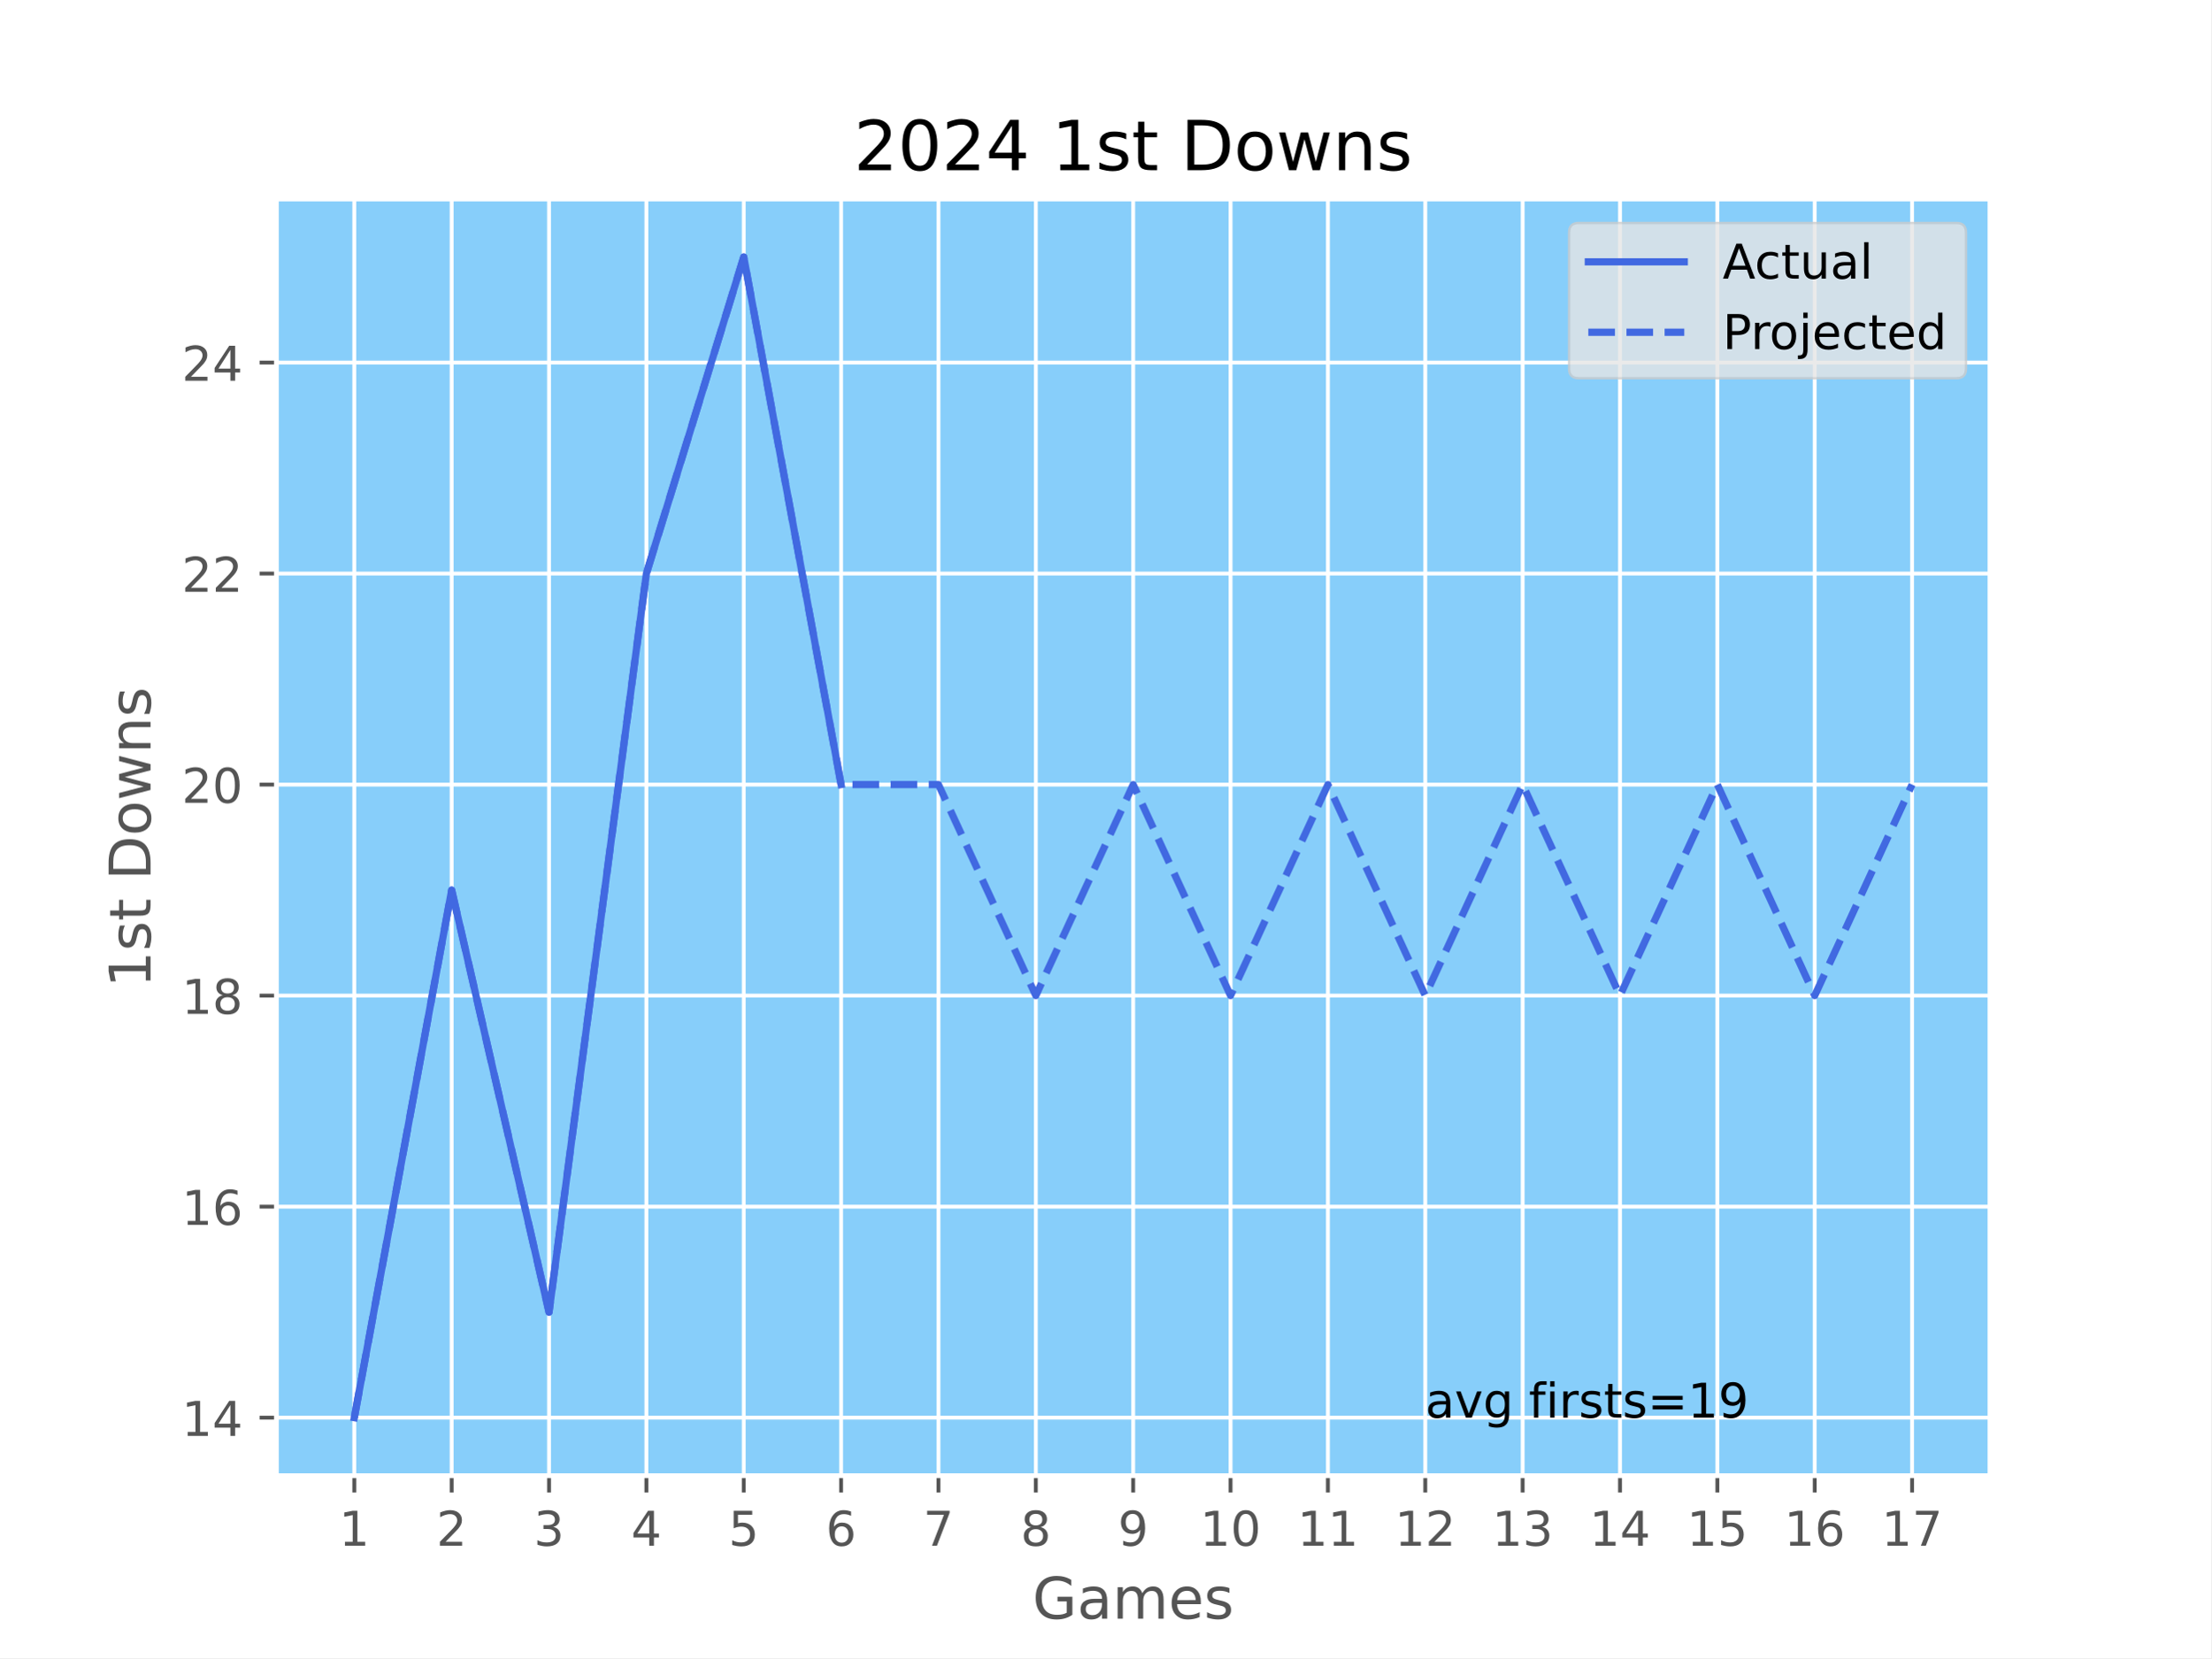
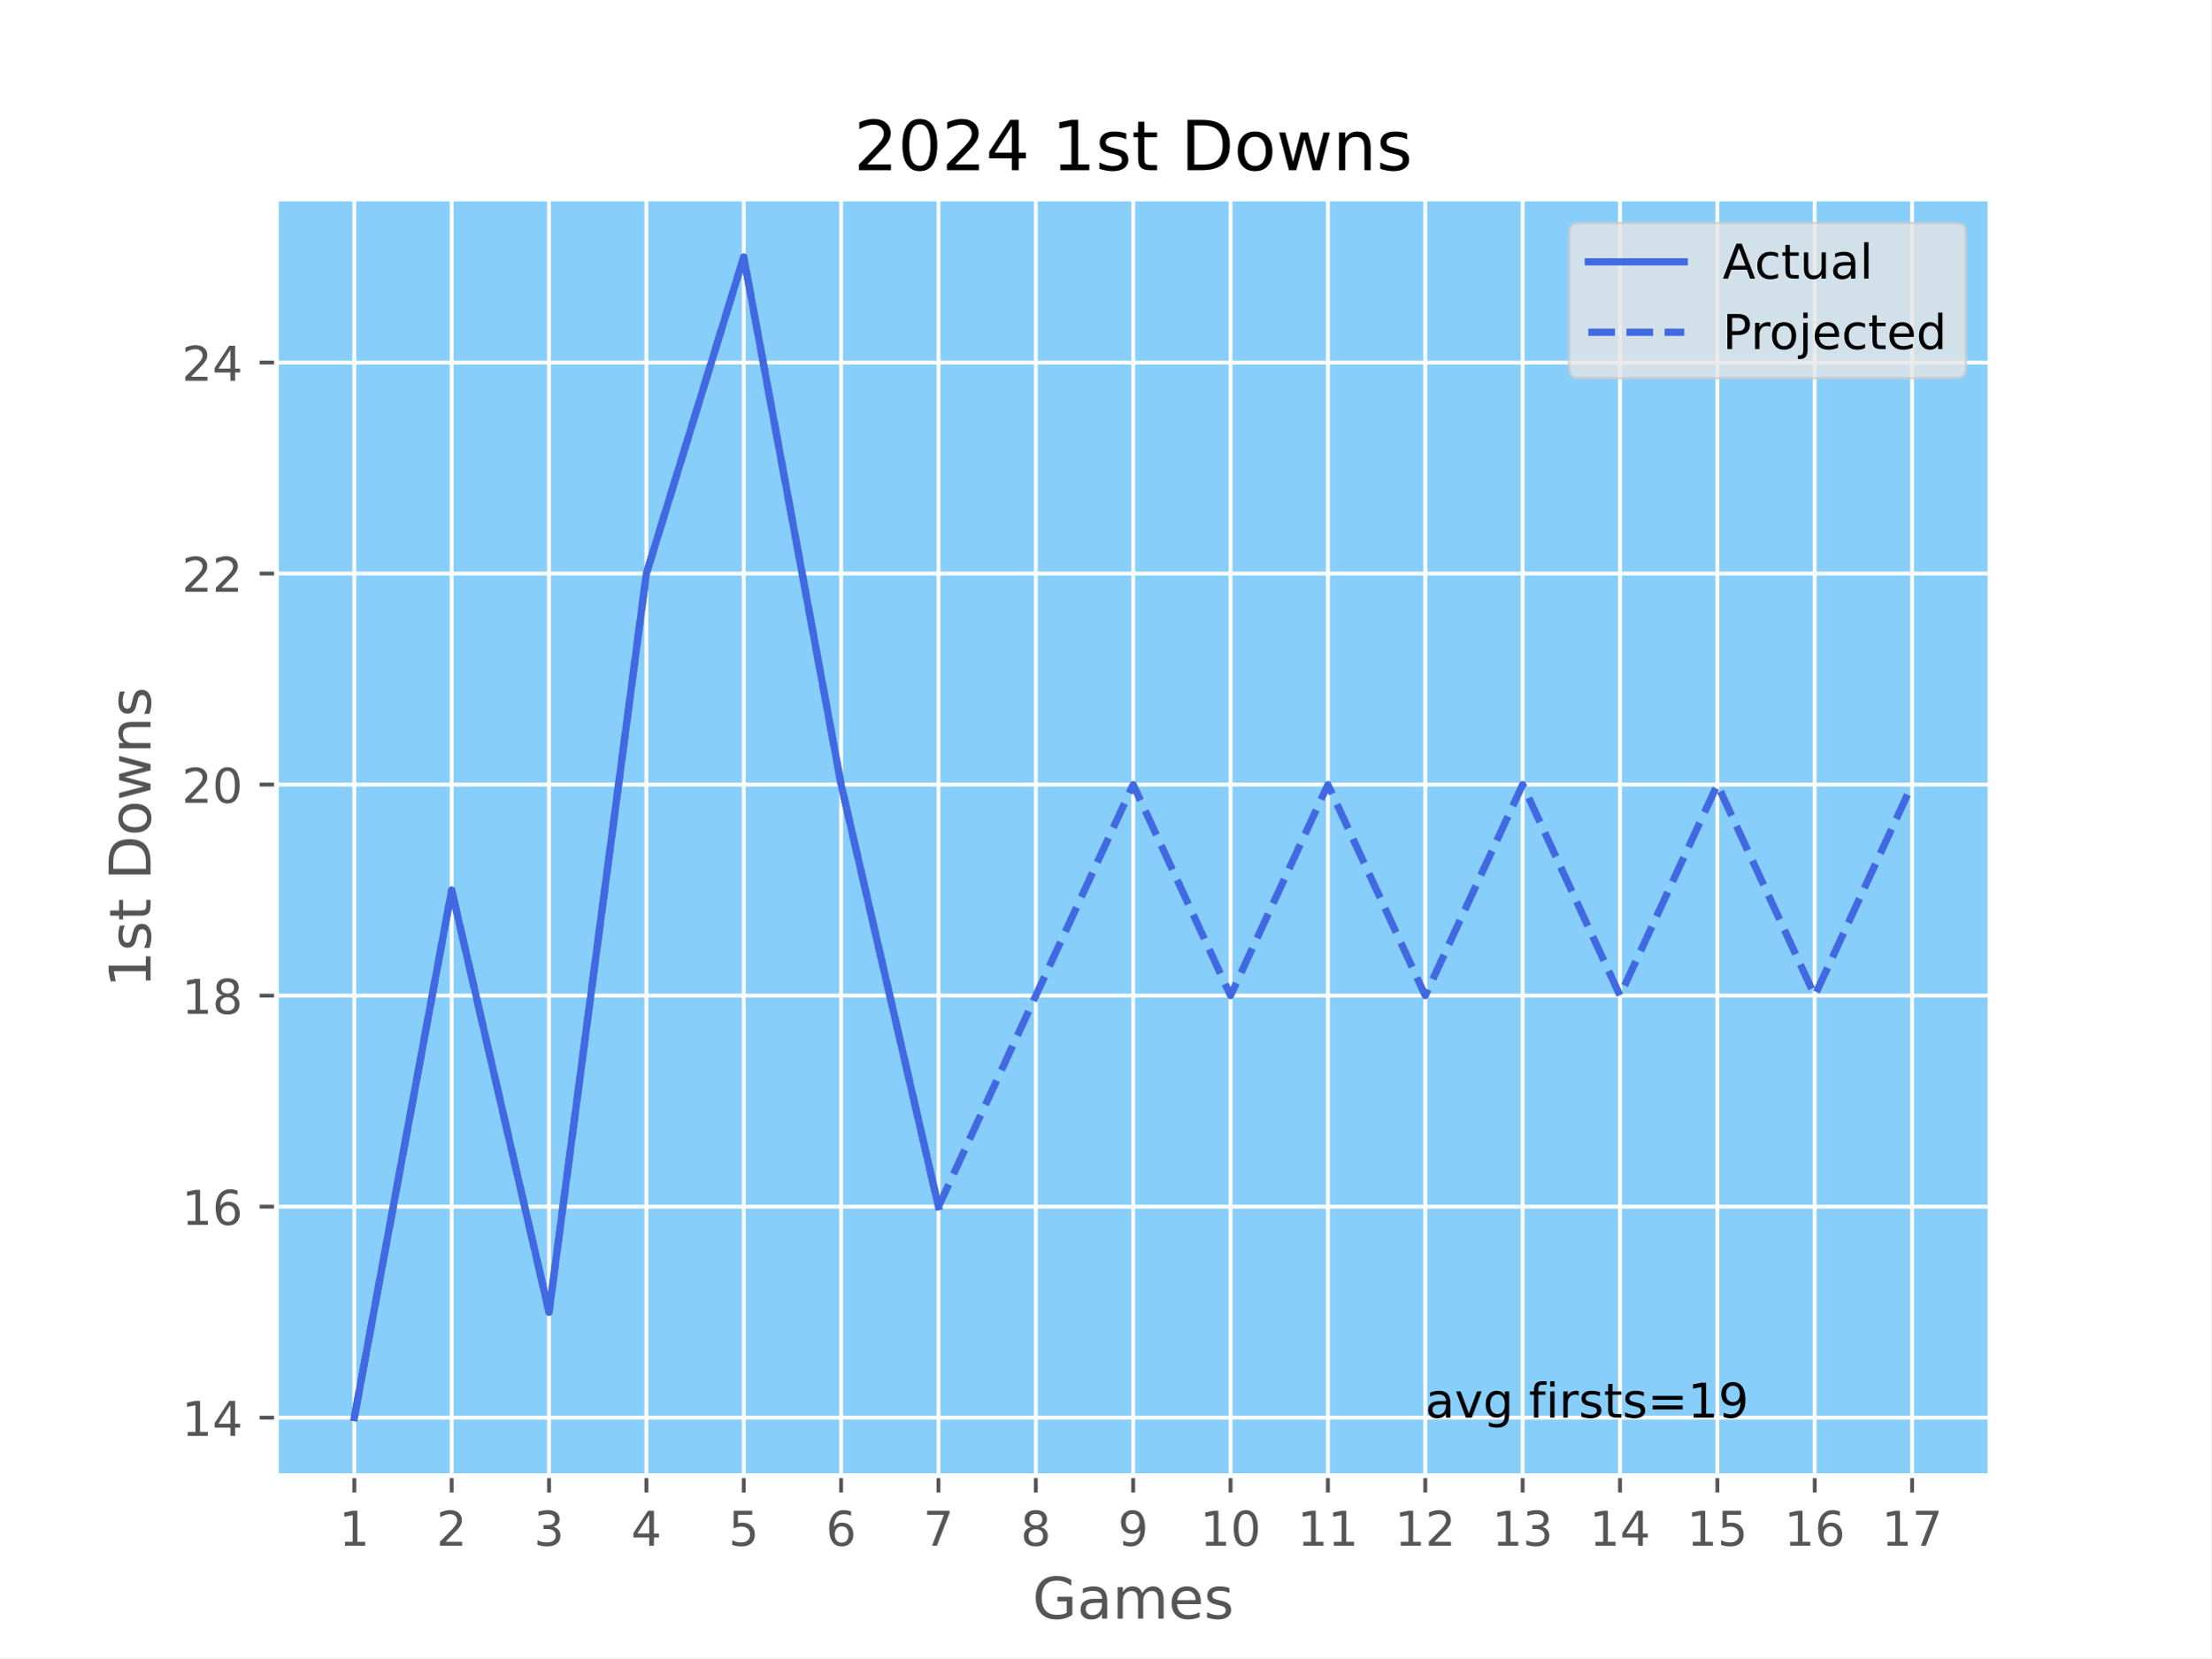
<svg xmlns="http://www.w3.org/2000/svg" xmlns:xlink="http://www.w3.org/1999/xlink" width="460.8pt" height="345.6pt" viewBox="0 0 460.8 345.6" version="1.1">
  <defs>
    <style type="text/css">*{stroke-linejoin: round; stroke-linecap: butt}</style>
  </defs>
  <g id="figure_1">
    <g id="patch_1">
      <path d="M 0 345.6  L 460.8 345.6  L 460.8 0  L 0 0  z " style="fill: #ffffff" />
    </g>
    <g id="axes_1">
      <g id="patch_2">
        <path d="M 57.6 307.584  L 414.72 307.584  L 414.72 41.472  L 57.6 41.472  z " style="fill: #87cefa" />
      </g>
      <g id="matplotlib.axis_1">
        <g id="xtick_1">
          <g id="line2d_1">
-             <path d="M 73.833 307.584  L 73.833 41.472  " clip-path="url(#pb27e3b91c2)" style="fill: none; stroke: #ffffff; stroke-width: 0.8; stroke-linecap: square" />
+             <path d="M 73.833 307.584  L 73.833 41.472  " clip-path="url(#pf402ad6ce1)" style="fill: none; stroke: #ffffff; stroke-width: 0.8; stroke-linecap: square" />
          </g>
          <g id="line2d_2">
            <defs>
-               <path id="m0ecb771a25" d="M 0 0  L 0 3.5  " style="stroke: #555555; stroke-width: 0.8" />
+               <path id="m0900b97f59" d="M 0 0  L 0 3.5  " style="stroke: #555555; stroke-width: 0.8" />
            </defs>
            <g>
-               <use xlink:href="#m0ecb771a25" x="73.833" y="307.584" style="fill: #555555; stroke: #555555; stroke-width: 0.8" />
+               <use xlink:href="#m0900b97f59" x="73.833" y="307.584" style="fill: #555555; stroke: #555555; stroke-width: 0.8" />
            </g>
          </g>
          <g id="text_1">
            <g style="fill: #555555" transform="translate(70.65148 322.1824) scale(0.1 -0.1)">
              <defs>
                <path id="DejaVuSans-31" d="M 794 531  L 1825 531  L 1825 4091  L 703 3866  L 703 4441  L 1819 4666  L 2450 4666  L 2450 531  L 3481 531  L 3481 0  L 794 0  L 794 531  z " transform="scale(0.015625)" />
              </defs>
              <use xlink:href="#DejaVuSans-31" />
            </g>
          </g>
        </g>
        <g id="xtick_2">
          <g id="line2d_3">
-             <path d="M 94.124 307.584  L 94.124 41.472  " clip-path="url(#pb27e3b91c2)" style="fill: none; stroke: #ffffff; stroke-width: 0.8; stroke-linecap: square" />
+             <path d="M 94.124 307.584  L 94.124 41.472  " clip-path="url(#pf402ad6ce1)" style="fill: none; stroke: #ffffff; stroke-width: 0.8; stroke-linecap: square" />
          </g>
          <g id="line2d_4">
            <g>
-               <use xlink:href="#m0ecb771a25" x="94.124" y="307.584" style="fill: #555555; stroke: #555555; stroke-width: 0.8" />
+               <use xlink:href="#m0900b97f59" x="94.124" y="307.584" style="fill: #555555; stroke: #555555; stroke-width: 0.8" />
            </g>
          </g>
          <g id="text_2">
            <g style="fill: #555555" transform="translate(90.94239 322.1824) scale(0.1 -0.1)">
              <defs>
                <path id="DejaVuSans-32" d="M 1228 531  L 3431 531  L 3431 0  L 469 0  L 469 531  Q 828 903 1448 1529  Q 2069 2156 2228 2338  Q 2531 2678 2651 2914  Q 2772 3150 2772 3378  Q 2772 3750 2511 3984  Q 2250 4219 1831 4219  Q 1534 4219 1204 4116  Q 875 4013 500 3803  L 500 4441  Q 881 4594 1212 4672  Q 1544 4750 1819 4750  Q 2544 4750 2975 4387  Q 3406 4025 3406 3419  Q 3406 3131 3298 2873  Q 3191 2616 2906 2266  Q 2828 2175 2409 1742  Q 1991 1309 1228 531  z " transform="scale(0.015625)" />
              </defs>
              <use xlink:href="#DejaVuSans-32" />
            </g>
          </g>
        </g>
        <g id="xtick_3">
          <g id="line2d_5">
-             <path d="M 114.415 307.584  L 114.415 41.472  " clip-path="url(#pb27e3b91c2)" style="fill: none; stroke: #ffffff; stroke-width: 0.8; stroke-linecap: square" />
+             <path d="M 114.415 307.584  L 114.415 41.472  " clip-path="url(#pf402ad6ce1)" style="fill: none; stroke: #ffffff; stroke-width: 0.8; stroke-linecap: square" />
          </g>
          <g id="line2d_6">
            <g>
-               <use xlink:href="#m0ecb771a25" x="114.415" y="307.584" style="fill: #555555; stroke: #555555; stroke-width: 0.8" />
+               <use xlink:href="#m0900b97f59" x="114.415" y="307.584" style="fill: #555555; stroke: #555555; stroke-width: 0.8" />
            </g>
          </g>
          <g id="text_3">
            <g style="fill: #555555" transform="translate(111.2333 322.1824) scale(0.1 -0.1)">
              <defs>
                <path id="DejaVuSans-33" d="M 2597 2516  Q 3050 2419 3304 2112  Q 3559 1806 3559 1356  Q 3559 666 3084 287  Q 2609 -91 1734 -91  Q 1441 -91 1130 -33  Q 819 25 488 141  L 488 750  Q 750 597 1062 519  Q 1375 441 1716 441  Q 2309 441 2620 675  Q 2931 909 2931 1356  Q 2931 1769 2642 2001  Q 2353 2234 1838 2234  L 1294 2234  L 1294 2753  L 1863 2753  Q 2328 2753 2575 2939  Q 2822 3125 2822 3475  Q 2822 3834 2567 4026  Q 2313 4219 1838 4219  Q 1578 4219 1281 4162  Q 984 4106 628 3988  L 628 4550  Q 988 4650 1302 4700  Q 1616 4750 1894 4750  Q 2613 4750 3031 4423  Q 3450 4097 3450 3541  Q 3450 3153 3228 2886  Q 3006 2619 2597 2516  z " transform="scale(0.015625)" />
              </defs>
              <use xlink:href="#DejaVuSans-33" />
            </g>
          </g>
        </g>
        <g id="xtick_4">
          <g id="line2d_7">
-             <path d="M 134.705 307.584  L 134.705 41.472  " clip-path="url(#pb27e3b91c2)" style="fill: none; stroke: #ffffff; stroke-width: 0.8; stroke-linecap: square" />
+             <path d="M 134.705 307.584  L 134.705 41.472  " clip-path="url(#pf402ad6ce1)" style="fill: none; stroke: #ffffff; stroke-width: 0.8; stroke-linecap: square" />
          </g>
          <g id="line2d_8">
            <g>
-               <use xlink:href="#m0ecb771a25" x="134.705" y="307.584" style="fill: #555555; stroke: #555555; stroke-width: 0.8" />
+               <use xlink:href="#m0900b97f59" x="134.705" y="307.584" style="fill: #555555; stroke: #555555; stroke-width: 0.8" />
            </g>
          </g>
          <g id="text_4">
            <g style="fill: #555555" transform="translate(131.5242 322.1824) scale(0.1 -0.1)">
              <defs>
                <path id="DejaVuSans-34" d="M 2419 4116  L 825 1625  L 2419 1625  L 2419 4116  z M 2253 4666  L 3047 4666  L 3047 1625  L 3713 1625  L 3713 1100  L 3047 1100  L 3047 0  L 2419 0  L 2419 1100  L 313 1100  L 313 1709  L 2253 4666  z " transform="scale(0.015625)" />
              </defs>
              <use xlink:href="#DejaVuSans-34" />
            </g>
          </g>
        </g>
        <g id="xtick_5">
          <g id="line2d_9">
-             <path d="M 154.996 307.584  L 154.996 41.472  " clip-path="url(#pb27e3b91c2)" style="fill: none; stroke: #ffffff; stroke-width: 0.8; stroke-linecap: square" />
+             <path d="M 154.996 307.584  L 154.996 41.472  " clip-path="url(#pf402ad6ce1)" style="fill: none; stroke: #ffffff; stroke-width: 0.8; stroke-linecap: square" />
          </g>
          <g id="line2d_10">
            <g>
-               <use xlink:href="#m0ecb771a25" x="154.996" y="307.584" style="fill: #555555; stroke: #555555; stroke-width: 0.8" />
+               <use xlink:href="#m0900b97f59" x="154.996" y="307.584" style="fill: #555555; stroke: #555555; stroke-width: 0.8" />
            </g>
          </g>
          <g id="text_5">
            <g style="fill: #555555" transform="translate(151.8151 322.1824) scale(0.1 -0.1)">
              <defs>
                <path id="DejaVuSans-35" d="M 691 4666  L 3169 4666  L 3169 4134  L 1269 4134  L 1269 2991  Q 1406 3038 1543 3061  Q 1681 3084 1819 3084  Q 2600 3084 3056 2656  Q 3513 2228 3513 1497  Q 3513 744 3044 326  Q 2575 -91 1722 -91  Q 1428 -91 1123 -41  Q 819 9 494 109  L 494 744  Q 775 591 1075 516  Q 1375 441 1709 441  Q 2250 441 2565 725  Q 2881 1009 2881 1497  Q 2881 1984 2565 2268  Q 2250 2553 1709 2553  Q 1456 2553 1204 2497  Q 953 2441 691 2322  L 691 4666  z " transform="scale(0.015625)" />
              </defs>
              <use xlink:href="#DejaVuSans-35" />
            </g>
          </g>
        </g>
        <g id="xtick_6">
          <g id="line2d_11">
-             <path d="M 175.287 307.584  L 175.287 41.472  " clip-path="url(#pb27e3b91c2)" style="fill: none; stroke: #ffffff; stroke-width: 0.8; stroke-linecap: square" />
+             <path d="M 175.287 307.584  L 175.287 41.472  " clip-path="url(#pf402ad6ce1)" style="fill: none; stroke: #ffffff; stroke-width: 0.8; stroke-linecap: square" />
          </g>
          <g id="line2d_12">
            <g>
-               <use xlink:href="#m0ecb771a25" x="175.287" y="307.584" style="fill: #555555; stroke: #555555; stroke-width: 0.8" />
+               <use xlink:href="#m0900b97f59" x="175.287" y="307.584" style="fill: #555555; stroke: #555555; stroke-width: 0.8" />
            </g>
          </g>
          <g id="text_6">
            <g style="fill: #555555" transform="translate(172.106 322.1824) scale(0.1 -0.1)">
              <defs>
                <path id="DejaVuSans-36" d="M 2113 2584  Q 1688 2584 1439 2293  Q 1191 2003 1191 1497  Q 1191 994 1439 701  Q 1688 409 2113 409  Q 2538 409 2786 701  Q 3034 994 3034 1497  Q 3034 2003 2786 2293  Q 2538 2584 2113 2584  z M 3366 4563  L 3366 3988  Q 3128 4100 2886 4159  Q 2644 4219 2406 4219  Q 1781 4219 1451 3797  Q 1122 3375 1075 2522  Q 1259 2794 1537 2939  Q 1816 3084 2150 3084  Q 2853 3084 3261 2657  Q 3669 2231 3669 1497  Q 3669 778 3244 343  Q 2819 -91 2113 -91  Q 1303 -91 875 529  Q 447 1150 447 2328  Q 447 3434 972 4092  Q 1497 4750 2381 4750  Q 2619 4750 2861 4703  Q 3103 4656 3366 4563  z " transform="scale(0.015625)" />
              </defs>
              <use xlink:href="#DejaVuSans-36" />
            </g>
          </g>
        </g>
        <g id="xtick_7">
          <g id="line2d_13">
-             <path d="M 195.578 307.584  L 195.578 41.472  " clip-path="url(#pb27e3b91c2)" style="fill: none; stroke: #ffffff; stroke-width: 0.8; stroke-linecap: square" />
+             <path d="M 195.578 307.584  L 195.578 41.472  " clip-path="url(#pf402ad6ce1)" style="fill: none; stroke: #ffffff; stroke-width: 0.8; stroke-linecap: square" />
          </g>
          <g id="line2d_14">
            <g>
-               <use xlink:href="#m0ecb771a25" x="195.578" y="307.584" style="fill: #555555; stroke: #555555; stroke-width: 0.8" />
+               <use xlink:href="#m0900b97f59" x="195.578" y="307.584" style="fill: #555555; stroke: #555555; stroke-width: 0.8" />
            </g>
          </g>
          <g id="text_7">
            <g style="fill: #555555" transform="translate(192.3969 322.1824) scale(0.1 -0.1)">
              <defs>
                <path id="DejaVuSans-37" d="M 525 4666  L 3525 4666  L 3525 4397  L 1831 0  L 1172 0  L 2766 4134  L 525 4134  L 525 4666  z " transform="scale(0.015625)" />
              </defs>
              <use xlink:href="#DejaVuSans-37" />
            </g>
          </g>
        </g>
        <g id="xtick_8">
          <g id="line2d_15">
-             <path d="M 215.869 307.584  L 215.869 41.472  " clip-path="url(#pb27e3b91c2)" style="fill: none; stroke: #ffffff; stroke-width: 0.8; stroke-linecap: square" />
+             <path d="M 215.869 307.584  L 215.869 41.472  " clip-path="url(#pf402ad6ce1)" style="fill: none; stroke: #ffffff; stroke-width: 0.8; stroke-linecap: square" />
          </g>
          <g id="line2d_16">
            <g>
-               <use xlink:href="#m0ecb771a25" x="215.869" y="307.584" style="fill: #555555; stroke: #555555; stroke-width: 0.8" />
+               <use xlink:href="#m0900b97f59" x="215.869" y="307.584" style="fill: #555555; stroke: #555555; stroke-width: 0.8" />
            </g>
          </g>
          <g id="text_8">
            <g style="fill: #555555" transform="translate(212.6878 322.1824) scale(0.1 -0.1)">
              <defs>
                <path id="DejaVuSans-38" d="M 2034 2216  Q 1584 2216 1326 1975  Q 1069 1734 1069 1313  Q 1069 891 1326 650  Q 1584 409 2034 409  Q 2484 409 2743 651  Q 3003 894 3003 1313  Q 3003 1734 2745 1975  Q 2488 2216 2034 2216  z M 1403 2484  Q 997 2584 770 2862  Q 544 3141 544 3541  Q 544 4100 942 4425  Q 1341 4750 2034 4750  Q 2731 4750 3128 4425  Q 3525 4100 3525 3541  Q 3525 3141 3298 2862  Q 3072 2584 2669 2484  Q 3125 2378 3379 2068  Q 3634 1759 3634 1313  Q 3634 634 3220 271  Q 2806 -91 2034 -91  Q 1263 -91 848 271  Q 434 634 434 1313  Q 434 1759 690 2068  Q 947 2378 1403 2484  z M 1172 3481  Q 1172 3119 1398 2916  Q 1625 2713 2034 2713  Q 2441 2713 2670 2916  Q 2900 3119 2900 3481  Q 2900 3844 2670 4047  Q 2441 4250 2034 4250  Q 1625 4250 1398 4047  Q 1172 3844 1172 3481  z " transform="scale(0.015625)" />
              </defs>
              <use xlink:href="#DejaVuSans-38" />
            </g>
          </g>
        </g>
        <g id="xtick_9">
          <g id="line2d_17">
-             <path d="M 236.16 307.584  L 236.16 41.472  " clip-path="url(#pb27e3b91c2)" style="fill: none; stroke: #ffffff; stroke-width: 0.8; stroke-linecap: square" />
+             <path d="M 236.16 307.584  L 236.16 41.472  " clip-path="url(#pf402ad6ce1)" style="fill: none; stroke: #ffffff; stroke-width: 0.8; stroke-linecap: square" />
          </g>
          <g id="line2d_18">
            <g>
-               <use xlink:href="#m0ecb771a25" x="236.16" y="307.584" style="fill: #555555; stroke: #555555; stroke-width: 0.8" />
+               <use xlink:href="#m0900b97f59" x="236.16" y="307.584" style="fill: #555555; stroke: #555555; stroke-width: 0.8" />
            </g>
          </g>
          <g id="text_9">
            <g style="fill: #555555" transform="translate(232.9787 322.1824) scale(0.1 -0.1)">
              <defs>
                <path id="DejaVuSans-39" d="M 703 97  L 703 672  Q 941 559 1184 500  Q 1428 441 1663 441  Q 2288 441 2617 861  Q 2947 1281 2994 2138  Q 2813 1869 2534 1725  Q 2256 1581 1919 1581  Q 1219 1581 811 2004  Q 403 2428 403 3163  Q 403 3881 828 4315  Q 1253 4750 1959 4750  Q 2769 4750 3195 4129  Q 3622 3509 3622 2328  Q 3622 1225 3098 567  Q 2575 -91 1691 -91  Q 1453 -91 1209 -44  Q 966 3 703 97  z M 1959 2075  Q 2384 2075 2632 2365  Q 2881 2656 2881 3163  Q 2881 3666 2632 3958  Q 2384 4250 1959 4250  Q 1534 4250 1286 3958  Q 1038 3666 1038 3163  Q 1038 2656 1286 2365  Q 1534 2075 1959 2075  z " transform="scale(0.015625)" />
              </defs>
              <use xlink:href="#DejaVuSans-39" />
            </g>
          </g>
        </g>
        <g id="xtick_10">
          <g id="line2d_19">
-             <path d="M 256.451 307.584  L 256.451 41.472  " clip-path="url(#pb27e3b91c2)" style="fill: none; stroke: #ffffff; stroke-width: 0.8; stroke-linecap: square" />
+             <path d="M 256.451 307.584  L 256.451 41.472  " clip-path="url(#pf402ad6ce1)" style="fill: none; stroke: #ffffff; stroke-width: 0.8; stroke-linecap: square" />
          </g>
          <g id="line2d_20">
            <g>
-               <use xlink:href="#m0ecb771a25" x="256.451" y="307.584" style="fill: #555555; stroke: #555555; stroke-width: 0.8" />
+               <use xlink:href="#m0900b97f59" x="256.451" y="307.584" style="fill: #555555; stroke: #555555; stroke-width: 0.8" />
            </g>
          </g>
          <g id="text_10">
            <g style="fill: #555555" transform="translate(250.0884 322.1824) scale(0.1 -0.1)">
              <defs>
                <path id="DejaVuSans-30" d="M 2034 4250  Q 1547 4250 1301 3770  Q 1056 3291 1056 2328  Q 1056 1369 1301 889  Q 1547 409 2034 409  Q 2525 409 2770 889  Q 3016 1369 3016 2328  Q 3016 3291 2770 3770  Q 2525 4250 2034 4250  z M 2034 4750  Q 2819 4750 3233 4129  Q 3647 3509 3647 2328  Q 3647 1150 3233 529  Q 2819 -91 2034 -91  Q 1250 -91 836 529  Q 422 1150 422 2328  Q 422 3509 836 4129  Q 1250 4750 2034 4750  z " transform="scale(0.015625)" />
              </defs>
              <use xlink:href="#DejaVuSans-31" />
              <use xlink:href="#DejaVuSans-30" x="63.623" />
            </g>
          </g>
        </g>
        <g id="xtick_11">
          <g id="line2d_21">
-             <path d="M 276.742 307.584  L 276.742 41.472  " clip-path="url(#pb27e3b91c2)" style="fill: none; stroke: #ffffff; stroke-width: 0.8; stroke-linecap: square" />
+             <path d="M 276.742 307.584  L 276.742 41.472  " clip-path="url(#pf402ad6ce1)" style="fill: none; stroke: #ffffff; stroke-width: 0.8; stroke-linecap: square" />
          </g>
          <g id="line2d_22">
            <g>
-               <use xlink:href="#m0ecb771a25" x="276.742" y="307.584" style="fill: #555555; stroke: #555555; stroke-width: 0.8" />
+               <use xlink:href="#m0900b97f59" x="276.742" y="307.584" style="fill: #555555; stroke: #555555; stroke-width: 0.8" />
            </g>
          </g>
          <g id="text_11">
            <g style="fill: #555555" transform="translate(270.3793 322.1824) scale(0.1 -0.1)">
              <use xlink:href="#DejaVuSans-31" />
              <use xlink:href="#DejaVuSans-31" x="63.623" />
            </g>
          </g>
        </g>
        <g id="xtick_12">
          <g id="line2d_23">
-             <path d="M 297.033 307.584  L 297.033 41.472  " clip-path="url(#pb27e3b91c2)" style="fill: none; stroke: #ffffff; stroke-width: 0.8; stroke-linecap: square" />
+             <path d="M 297.033 307.584  L 297.033 41.472  " clip-path="url(#pf402ad6ce1)" style="fill: none; stroke: #ffffff; stroke-width: 0.8; stroke-linecap: square" />
          </g>
          <g id="line2d_24">
            <g>
-               <use xlink:href="#m0ecb771a25" x="297.033" y="307.584" style="fill: #555555; stroke: #555555; stroke-width: 0.8" />
+               <use xlink:href="#m0900b97f59" x="297.033" y="307.584" style="fill: #555555; stroke: #555555; stroke-width: 0.8" />
            </g>
          </g>
          <g id="text_12">
            <g style="fill: #555555" transform="translate(290.6702 322.1824) scale(0.1 -0.1)">
              <use xlink:href="#DejaVuSans-31" />
              <use xlink:href="#DejaVuSans-32" x="63.623" />
            </g>
          </g>
        </g>
        <g id="xtick_13">
          <g id="line2d_25">
-             <path d="M 317.324 307.584  L 317.324 41.472  " clip-path="url(#pb27e3b91c2)" style="fill: none; stroke: #ffffff; stroke-width: 0.8; stroke-linecap: square" />
+             <path d="M 317.324 307.584  L 317.324 41.472  " clip-path="url(#pf402ad6ce1)" style="fill: none; stroke: #ffffff; stroke-width: 0.8; stroke-linecap: square" />
          </g>
          <g id="line2d_26">
            <g>
-               <use xlink:href="#m0ecb771a25" x="317.324" y="307.584" style="fill: #555555; stroke: #555555; stroke-width: 0.8" />
+               <use xlink:href="#m0900b97f59" x="317.324" y="307.584" style="fill: #555555; stroke: #555555; stroke-width: 0.8" />
            </g>
          </g>
          <g id="text_13">
            <g style="fill: #555555" transform="translate(310.9611 322.1824) scale(0.1 -0.1)">
              <use xlink:href="#DejaVuSans-31" />
              <use xlink:href="#DejaVuSans-33" x="63.623" />
            </g>
          </g>
        </g>
        <g id="xtick_14">
          <g id="line2d_27">
-             <path d="M 337.615 307.584  L 337.615 41.472  " clip-path="url(#pb27e3b91c2)" style="fill: none; stroke: #ffffff; stroke-width: 0.8; stroke-linecap: square" />
+             <path d="M 337.615 307.584  L 337.615 41.472  " clip-path="url(#pf402ad6ce1)" style="fill: none; stroke: #ffffff; stroke-width: 0.8; stroke-linecap: square" />
          </g>
          <g id="line2d_28">
            <g>
-               <use xlink:href="#m0ecb771a25" x="337.615" y="307.584" style="fill: #555555; stroke: #555555; stroke-width: 0.8" />
+               <use xlink:href="#m0900b97f59" x="337.615" y="307.584" style="fill: #555555; stroke: #555555; stroke-width: 0.8" />
            </g>
          </g>
          <g id="text_14">
            <g style="fill: #555555" transform="translate(331.252 322.1824) scale(0.1 -0.1)">
              <use xlink:href="#DejaVuSans-31" />
              <use xlink:href="#DejaVuSans-34" x="63.623" />
            </g>
          </g>
        </g>
        <g id="xtick_15">
          <g id="line2d_29">
-             <path d="M 357.905 307.584  L 357.905 41.472  " clip-path="url(#pb27e3b91c2)" style="fill: none; stroke: #ffffff; stroke-width: 0.8; stroke-linecap: square" />
+             <path d="M 357.905 307.584  L 357.905 41.472  " clip-path="url(#pf402ad6ce1)" style="fill: none; stroke: #ffffff; stroke-width: 0.8; stroke-linecap: square" />
          </g>
          <g id="line2d_30">
            <g>
-               <use xlink:href="#m0ecb771a25" x="357.905" y="307.584" style="fill: #555555; stroke: #555555; stroke-width: 0.8" />
+               <use xlink:href="#m0900b97f59" x="357.905" y="307.584" style="fill: #555555; stroke: #555555; stroke-width: 0.8" />
            </g>
          </g>
          <g id="text_15">
            <g style="fill: #555555" transform="translate(351.543 322.1824) scale(0.1 -0.1)">
              <use xlink:href="#DejaVuSans-31" />
              <use xlink:href="#DejaVuSans-35" x="63.623" />
            </g>
          </g>
        </g>
        <g id="xtick_16">
          <g id="line2d_31">
-             <path d="M 378.196 307.584  L 378.196 41.472  " clip-path="url(#pb27e3b91c2)" style="fill: none; stroke: #ffffff; stroke-width: 0.8; stroke-linecap: square" />
+             <path d="M 378.196 307.584  L 378.196 41.472  " clip-path="url(#pf402ad6ce1)" style="fill: none; stroke: #ffffff; stroke-width: 0.8; stroke-linecap: square" />
          </g>
          <g id="line2d_32">
            <g>
-               <use xlink:href="#m0ecb771a25" x="378.196" y="307.584" style="fill: #555555; stroke: #555555; stroke-width: 0.8" />
+               <use xlink:href="#m0900b97f59" x="378.196" y="307.584" style="fill: #555555; stroke: #555555; stroke-width: 0.8" />
            </g>
          </g>
          <g id="text_16">
            <g style="fill: #555555" transform="translate(371.8339 322.1824) scale(0.1 -0.1)">
              <use xlink:href="#DejaVuSans-31" />
              <use xlink:href="#DejaVuSans-36" x="63.623" />
            </g>
          </g>
        </g>
        <g id="xtick_17">
          <g id="line2d_33">
-             <path d="M 398.487 307.584  L 398.487 41.472  " clip-path="url(#pb27e3b91c2)" style="fill: none; stroke: #ffffff; stroke-width: 0.8; stroke-linecap: square" />
+             <path d="M 398.487 307.584  L 398.487 41.472  " clip-path="url(#pf402ad6ce1)" style="fill: none; stroke: #ffffff; stroke-width: 0.8; stroke-linecap: square" />
          </g>
          <g id="line2d_34">
            <g>
-               <use xlink:href="#m0ecb771a25" x="398.487" y="307.584" style="fill: #555555; stroke: #555555; stroke-width: 0.8" />
+               <use xlink:href="#m0900b97f59" x="398.487" y="307.584" style="fill: #555555; stroke: #555555; stroke-width: 0.8" />
            </g>
          </g>
          <g id="text_17">
            <g style="fill: #555555" transform="translate(392.1248 322.1824) scale(0.1 -0.1)">
              <use xlink:href="#DejaVuSans-31" />
              <use xlink:href="#DejaVuSans-37" x="63.623" />
            </g>
          </g>
        </g>
        <g id="text_18">
          <g style="fill: #555555" transform="translate(215.1722 337.3802) scale(0.12 -0.12)">
            <defs>
              <path id="DejaVuSans-47" d="M 3809 666  L 3809 1919  L 2778 1919  L 2778 2438  L 4434 2438  L 4434 434  Q 4069 175 3628 42  Q 3188 -91 2688 -91  Q 1594 -91 976 548  Q 359 1188 359 2328  Q 359 3472 976 4111  Q 1594 4750 2688 4750  Q 3144 4750 3555 4637  Q 3966 4525 4313 4306  L 4313 3634  Q 3963 3931 3569 4081  Q 3175 4231 2741 4231  Q 1884 4231 1454 3753  Q 1025 3275 1025 2328  Q 1025 1384 1454 906  Q 1884 428 2741 428  Q 3075 428 3337 486  Q 3600 544 3809 666  z " transform="scale(0.015625)" />
              <path id="DejaVuSans-61" d="M 2194 1759  Q 1497 1759 1228 1600  Q 959 1441 959 1056  Q 959 750 1161 570  Q 1363 391 1709 391  Q 2188 391 2477 730  Q 2766 1069 2766 1631  L 2766 1759  L 2194 1759  z M 3341 1997  L 3341 0  L 2766 0  L 2766 531  Q 2569 213 2275 61  Q 1981 -91 1556 -91  Q 1019 -91 701 211  Q 384 513 384 1019  Q 384 1609 779 1909  Q 1175 2209 1959 2209  L 2766 2209  L 2766 2266  Q 2766 2663 2505 2880  Q 2244 3097 1772 3097  Q 1472 3097 1187 3025  Q 903 2953 641 2809  L 641 3341  Q 956 3463 1253 3523  Q 1550 3584 1831 3584  Q 2591 3584 2966 3190  Q 3341 2797 3341 1997  z " transform="scale(0.015625)" />
              <path id="DejaVuSans-6d" d="M 3328 2828  Q 3544 3216 3844 3400  Q 4144 3584 4550 3584  Q 5097 3584 5394 3201  Q 5691 2819 5691 2113  L 5691 0  L 5113 0  L 5113 2094  Q 5113 2597 4934 2840  Q 4756 3084 4391 3084  Q 3944 3084 3684 2787  Q 3425 2491 3425 1978  L 3425 0  L 2847 0  L 2847 2094  Q 2847 2600 2669 2842  Q 2491 3084 2119 3084  Q 1678 3084 1418 2786  Q 1159 2488 1159 1978  L 1159 0  L 581 0  L 581 3500  L 1159 3500  L 1159 2956  Q 1356 3278 1631 3431  Q 1906 3584 2284 3584  Q 2666 3584 2933 3390  Q 3200 3197 3328 2828  z " transform="scale(0.015625)" />
              <path id="DejaVuSans-65" d="M 3597 1894  L 3597 1613  L 953 1613  Q 991 1019 1311 708  Q 1631 397 2203 397  Q 2534 397 2845 478  Q 3156 559 3463 722  L 3463 178  Q 3153 47 2828 -22  Q 2503 -91 2169 -91  Q 1331 -91 842 396  Q 353 884 353 1716  Q 353 2575 817 3079  Q 1281 3584 2069 3584  Q 2775 3584 3186 3129  Q 3597 2675 3597 1894  z M 3022 2063  Q 3016 2534 2758 2815  Q 2500 3097 2075 3097  Q 1594 3097 1305 2825  Q 1016 2553 972 2059  L 3022 2063  z " transform="scale(0.015625)" />
              <path id="DejaVuSans-73" d="M 2834 3397  L 2834 2853  Q 2591 2978 2328 3040  Q 2066 3103 1784 3103  Q 1356 3103 1142 2972  Q 928 2841 928 2578  Q 928 2378 1081 2264  Q 1234 2150 1697 2047  L 1894 2003  Q 2506 1872 2764 1633  Q 3022 1394 3022 966  Q 3022 478 2636 193  Q 2250 -91 1575 -91  Q 1294 -91 989 -36  Q 684 19 347 128  L 347 722  Q 666 556 975 473  Q 1284 391 1588 391  Q 1994 391 2212 530  Q 2431 669 2431 922  Q 2431 1156 2273 1281  Q 2116 1406 1581 1522  L 1381 1569  Q 847 1681 609 1914  Q 372 2147 372 2553  Q 372 3047 722 3315  Q 1072 3584 1716 3584  Q 2034 3584 2315 3537  Q 2597 3491 2834 3397  z " transform="scale(0.015625)" />
            </defs>
            <use xlink:href="#DejaVuSans-47" />
            <use xlink:href="#DejaVuSans-61" x="77.49" />
            <use xlink:href="#DejaVuSans-6d" x="138.77" />
            <use xlink:href="#DejaVuSans-65" x="236.182" />
            <use xlink:href="#DejaVuSans-73" x="297.705" />
          </g>
        </g>
      </g>
      <g id="matplotlib.axis_2">
        <g id="ytick_1">
          <g id="line2d_35">
-             <path d="M 57.6 295.488  L 414.72 295.488  " clip-path="url(#pb27e3b91c2)" style="fill: none; stroke: #ffffff; stroke-width: 0.8; stroke-linecap: square" />
+             <path d="M 57.6 295.488  L 414.72 295.488  " clip-path="url(#pf402ad6ce1)" style="fill: none; stroke: #ffffff; stroke-width: 0.8; stroke-linecap: square" />
          </g>
          <g id="line2d_36">
            <defs>
-               <path id="mdd4d359c08" d="M 0 0  L -3.5 0  " style="stroke: #555555; stroke-width: 0.8" />
+               <path id="m13e8cd2ea0" d="M 0 0  L -3.5 0  " style="stroke: #555555; stroke-width: 0.8" />
            </defs>
            <g>
-               <use xlink:href="#mdd4d359c08" x="57.6" y="295.488" style="fill: #555555; stroke: #555555; stroke-width: 0.8" />
+               <use xlink:href="#m13e8cd2ea0" x="57.6" y="295.488" style="fill: #555555; stroke: #555555; stroke-width: 0.8" />
            </g>
          </g>
          <g id="text_19">
            <g style="fill: #555555" transform="translate(37.875 299.2872) scale(0.1 -0.1)">
              <use xlink:href="#DejaVuSans-31" />
              <use xlink:href="#DejaVuSans-34" x="63.623" />
            </g>
          </g>
        </g>
        <g id="ytick_2">
          <g id="line2d_37">
-             <path d="M 57.6 251.503  L 414.72 251.503  " clip-path="url(#pb27e3b91c2)" style="fill: none; stroke: #ffffff; stroke-width: 0.8; stroke-linecap: square" />
+             <path d="M 57.6 251.503  L 414.72 251.503  " clip-path="url(#pf402ad6ce1)" style="fill: none; stroke: #ffffff; stroke-width: 0.8; stroke-linecap: square" />
          </g>
          <g id="line2d_38">
            <g>
-               <use xlink:href="#mdd4d359c08" x="57.6" y="251.503" style="fill: #555555; stroke: #555555; stroke-width: 0.8" />
+               <use xlink:href="#m13e8cd2ea0" x="57.6" y="251.503" style="fill: #555555; stroke: #555555; stroke-width: 0.8" />
            </g>
          </g>
          <g id="text_20">
            <g style="fill: #555555" transform="translate(37.875 255.3018) scale(0.1 -0.1)">
              <use xlink:href="#DejaVuSans-31" />
              <use xlink:href="#DejaVuSans-36" x="63.623" />
            </g>
          </g>
        </g>
        <g id="ytick_3">
          <g id="line2d_39">
-             <path d="M 57.6 207.517  L 414.72 207.517  " clip-path="url(#pb27e3b91c2)" style="fill: none; stroke: #ffffff; stroke-width: 0.8; stroke-linecap: square" />
+             <path d="M 57.6 207.517  L 414.72 207.517  " clip-path="url(#pf402ad6ce1)" style="fill: none; stroke: #ffffff; stroke-width: 0.8; stroke-linecap: square" />
          </g>
          <g id="line2d_40">
            <g>
-               <use xlink:href="#mdd4d359c08" x="57.6" y="207.517" style="fill: #555555; stroke: #555555; stroke-width: 0.8" />
+               <use xlink:href="#m13e8cd2ea0" x="57.6" y="207.517" style="fill: #555555; stroke: #555555; stroke-width: 0.8" />
            </g>
          </g>
          <g id="text_21">
            <g style="fill: #555555" transform="translate(37.875 211.3163) scale(0.1 -0.1)">
              <use xlink:href="#DejaVuSans-31" />
              <use xlink:href="#DejaVuSans-38" x="63.623" />
            </g>
          </g>
        </g>
        <g id="ytick_4">
          <g id="line2d_41">
-             <path d="M 57.6 163.532  L 414.72 163.532  " clip-path="url(#pb27e3b91c2)" style="fill: none; stroke: #ffffff; stroke-width: 0.8; stroke-linecap: square" />
+             <path d="M 57.6 163.532  L 414.72 163.532  " clip-path="url(#pf402ad6ce1)" style="fill: none; stroke: #ffffff; stroke-width: 0.8; stroke-linecap: square" />
          </g>
          <g id="line2d_42">
            <g>
-               <use xlink:href="#mdd4d359c08" x="57.6" y="163.532" style="fill: #555555; stroke: #555555; stroke-width: 0.8" />
+               <use xlink:href="#m13e8cd2ea0" x="57.6" y="163.532" style="fill: #555555; stroke: #555555; stroke-width: 0.8" />
            </g>
          </g>
          <g id="text_22">
            <g style="fill: #555555" transform="translate(37.875 167.3309) scale(0.1 -0.1)">
              <use xlink:href="#DejaVuSans-32" />
              <use xlink:href="#DejaVuSans-30" x="63.623" />
            </g>
          </g>
        </g>
        <g id="ytick_5">
          <g id="line2d_43">
-             <path d="M 57.6 119.546  L 414.72 119.546  " clip-path="url(#pb27e3b91c2)" style="fill: none; stroke: #ffffff; stroke-width: 0.8; stroke-linecap: square" />
+             <path d="M 57.6 119.546  L 414.72 119.546  " clip-path="url(#pf402ad6ce1)" style="fill: none; stroke: #ffffff; stroke-width: 0.8; stroke-linecap: square" />
          </g>
          <g id="line2d_44">
            <g>
-               <use xlink:href="#mdd4d359c08" x="57.6" y="119.546" style="fill: #555555; stroke: #555555; stroke-width: 0.8" />
+               <use xlink:href="#m13e8cd2ea0" x="57.6" y="119.546" style="fill: #555555; stroke: #555555; stroke-width: 0.8" />
            </g>
          </g>
          <g id="text_23">
            <g style="fill: #555555" transform="translate(37.875 123.3454) scale(0.1 -0.1)">
              <use xlink:href="#DejaVuSans-32" />
              <use xlink:href="#DejaVuSans-32" x="63.623" />
            </g>
          </g>
        </g>
        <g id="ytick_6">
          <g id="line2d_45">
-             <path d="M 57.6 75.561  L 414.72 75.561  " clip-path="url(#pb27e3b91c2)" style="fill: none; stroke: #ffffff; stroke-width: 0.8; stroke-linecap: square" />
+             <path d="M 57.6 75.561  L 414.72 75.561  " clip-path="url(#pf402ad6ce1)" style="fill: none; stroke: #ffffff; stroke-width: 0.8; stroke-linecap: square" />
          </g>
          <g id="line2d_46">
            <g>
-               <use xlink:href="#mdd4d359c08" x="57.6" y="75.561" style="fill: #555555; stroke: #555555; stroke-width: 0.8" />
+               <use xlink:href="#m13e8cd2ea0" x="57.6" y="75.561" style="fill: #555555; stroke: #555555; stroke-width: 0.8" />
            </g>
          </g>
          <g id="text_24">
            <g style="fill: #555555" transform="translate(37.875 79.35995) scale(0.1 -0.1)">
              <use xlink:href="#DejaVuSans-32" />
              <use xlink:href="#DejaVuSans-34" x="63.623" />
            </g>
          </g>
        </g>
        <g id="text_25">
          <g style="fill: #555555" transform="translate(31.37937 205.8564) rotate(-90) scale(0.12 -0.12)">
            <defs>
              <path id="DejaVuSans-74" d="M 1172 4494  L 1172 3500  L 2356 3500  L 2356 3053  L 1172 3053  L 1172 1153  Q 1172 725 1289 603  Q 1406 481 1766 481  L 2356 481  L 2356 0  L 1766 0  Q 1100 0 847 248  Q 594 497 594 1153  L 594 3053  L 172 3053  L 172 3500  L 594 3500  L 594 4494  L 1172 4494  z " transform="scale(0.015625)" />
              <path id="DejaVuSans-20" transform="scale(0.015625)" />
              <path id="DejaVuSans-44" d="M 1259 4147  L 1259 519  L 2022 519  Q 2988 519 3436 956  Q 3884 1394 3884 2338  Q 3884 3275 3436 3711  Q 2988 4147 2022 4147  L 1259 4147  z M 628 4666  L 1925 4666  Q 3281 4666 3915 4102  Q 4550 3538 4550 2338  Q 4550 1131 3912 565  Q 3275 0 1925 0  L 628 0  L 628 4666  z " transform="scale(0.015625)" />
              <path id="DejaVuSans-6f" d="M 1959 3097  Q 1497 3097 1228 2736  Q 959 2375 959 1747  Q 959 1119 1226 758  Q 1494 397 1959 397  Q 2419 397 2687 759  Q 2956 1122 2956 1747  Q 2956 2369 2687 2733  Q 2419 3097 1959 3097  z M 1959 3584  Q 2709 3584 3137 3096  Q 3566 2609 3566 1747  Q 3566 888 3137 398  Q 2709 -91 1959 -91  Q 1206 -91 779 398  Q 353 888 353 1747  Q 353 2609 779 3096  Q 1206 3584 1959 3584  z " transform="scale(0.015625)" />
              <path id="DejaVuSans-77" d="M 269 3500  L 844 3500  L 1563 769  L 2278 3500  L 2956 3500  L 3675 769  L 4391 3500  L 4966 3500  L 4050 0  L 3372 0  L 2619 2869  L 1863 0  L 1184 0  L 269 3500  z " transform="scale(0.015625)" />
              <path id="DejaVuSans-6e" d="M 3513 2113  L 3513 0  L 2938 0  L 2938 2094  Q 2938 2591 2744 2837  Q 2550 3084 2163 3084  Q 1697 3084 1428 2787  Q 1159 2491 1159 1978  L 1159 0  L 581 0  L 581 3500  L 1159 3500  L 1159 2956  Q 1366 3272 1645 3428  Q 1925 3584 2291 3584  Q 2894 3584 3203 3211  Q 3513 2838 3513 2113  z " transform="scale(0.015625)" />
            </defs>
            <use xlink:href="#DejaVuSans-31" />
            <use xlink:href="#DejaVuSans-73" x="63.623" />
            <use xlink:href="#DejaVuSans-74" x="115.723" />
            <use xlink:href="#DejaVuSans-20" x="154.932" />
            <use xlink:href="#DejaVuSans-44" x="186.719" />
            <use xlink:href="#DejaVuSans-6f" x="263.721" />
            <use xlink:href="#DejaVuSans-77" x="324.902" />
            <use xlink:href="#DejaVuSans-6e" x="406.689" />
            <use xlink:href="#DejaVuSans-73" x="470.068" />
          </g>
        </g>
      </g>
      <g id="line2d_47">
-         <path d="M 73.833 295.488  L 94.124 185.524  L 114.415 273.495  L 134.705 119.546  L 154.996 53.568  L 175.287 163.532  " clip-path="url(#pb27e3b91c2)" style="fill: none; stroke: #4169e1; stroke-width: 1.5; stroke-linecap: square" />
+         <path d="M 73.833 295.488  L 94.124 185.524  L 114.415 273.495  L 134.705 119.546  L 154.996 53.568  L 175.287 163.532  L 195.578 251.503  " clip-path="url(#pf402ad6ce1)" style="fill: none; stroke: #4169e1; stroke-width: 1.5; stroke-linecap: square" />
      </g>
      <g id="line2d_48">
-         <path d="M 73.833 295.488  L 94.124 185.524  L 114.415 273.495  L 134.705 119.546  L 154.996 53.568  L 175.287 163.532  L 195.578 163.532  L 215.869 207.517  L 236.16 163.532  L 256.451 207.517  L 276.742 163.532  L 297.033 207.517  L 317.324 163.532  L 337.615 207.517  L 357.905 163.532  L 378.196 207.517  L 398.487 163.532  " clip-path="url(#pb27e3b91c2)" style="fill: none; stroke-dasharray: 5.55,2.4; stroke-dashoffset: 0; stroke: #4169e1; stroke-width: 1.5" />
+         <path d="M 73.833 295.488  L 94.124 185.524  L 114.415 273.495  L 134.705 119.546  L 154.996 53.568  L 175.287 163.532  L 195.578 251.503  L 215.869 207.517  L 236.16 163.532  L 256.451 207.517  L 276.742 163.532  L 297.033 207.517  L 317.324 163.532  L 337.615 207.517  L 357.905 163.532  L 378.196 207.517  L 398.487 163.532  " clip-path="url(#pf402ad6ce1)" style="fill: none; stroke-dasharray: 5.55,2.4; stroke-dashoffset: 0; stroke: #4169e1; stroke-width: 1.5" />
      </g>
      <g id="patch_3">
        <path d="M 57.6 307.584  L 57.6 41.472  " style="fill: none; stroke: #ffffff; stroke-linejoin: miter; stroke-linecap: square" />
      </g>
      <g id="patch_4">
        <path d="M 414.72 307.584  L 414.72 41.472  " style="fill: none; stroke: #ffffff; stroke-linejoin: miter; stroke-linecap: square" />
      </g>
      <g id="patch_5">
        <path d="M 57.6 307.584  L 414.72 307.584  " style="fill: none; stroke: #ffffff; stroke-linejoin: miter; stroke-linecap: square" />
      </g>
      <g id="patch_6">
        <path d="M 57.6 41.472  L 414.72 41.472  " style="fill: none; stroke: #ffffff; stroke-linejoin: miter; stroke-linecap: square" />
      </g>
      <g id="text_26">
        <g transform="translate(297.0327 295.488) scale(0.1 -0.1)">
          <defs>
            <path id="DejaVuSans-76" d="M 191 3500  L 800 3500  L 1894 563  L 2988 3500  L 3597 3500  L 2284 0  L 1503 0  L 191 3500  z " transform="scale(0.015625)" />
            <path id="DejaVuSans-67" d="M 2906 1791  Q 2906 2416 2648 2759  Q 2391 3103 1925 3103  Q 1463 3103 1205 2759  Q 947 2416 947 1791  Q 947 1169 1205 825  Q 1463 481 1925 481  Q 2391 481 2648 825  Q 2906 1169 2906 1791  z M 3481 434  Q 3481 -459 3084 -895  Q 2688 -1331 1869 -1331  Q 1566 -1331 1297 -1286  Q 1028 -1241 775 -1147  L 775 -588  Q 1028 -725 1275 -790  Q 1522 -856 1778 -856  Q 2344 -856 2625 -561  Q 2906 -266 2906 331  L 2906 616  Q 2728 306 2450 153  Q 2172 0 1784 0  Q 1141 0 747 490  Q 353 981 353 1791  Q 353 2603 747 3093  Q 1141 3584 1784 3584  Q 2172 3584 2450 3431  Q 2728 3278 2906 2969  L 2906 3500  L 3481 3500  L 3481 434  z " transform="scale(0.015625)" />
            <path id="DejaVuSans-66" d="M 2375 4863  L 2375 4384  L 1825 4384  Q 1516 4384 1395 4259  Q 1275 4134 1275 3809  L 1275 3500  L 2222 3500  L 2222 3053  L 1275 3053  L 1275 0  L 697 0  L 697 3053  L 147 3053  L 147 3500  L 697 3500  L 697 3744  Q 697 4328 969 4595  Q 1241 4863 1831 4863  L 2375 4863  z " transform="scale(0.015625)" />
            <path id="DejaVuSans-69" d="M 603 3500  L 1178 3500  L 1178 0  L 603 0  L 603 3500  z M 603 4863  L 1178 4863  L 1178 4134  L 603 4134  L 603 4863  z " transform="scale(0.015625)" />
            <path id="DejaVuSans-72" d="M 2631 2963  Q 2534 3019 2420 3045  Q 2306 3072 2169 3072  Q 1681 3072 1420 2755  Q 1159 2438 1159 1844  L 1159 0  L 581 0  L 581 3500  L 1159 3500  L 1159 2956  Q 1341 3275 1631 3429  Q 1922 3584 2338 3584  Q 2397 3584 2469 3576  Q 2541 3569 2628 3553  L 2631 2963  z " transform="scale(0.015625)" />
            <path id="DejaVuSans-3d" d="M 678 2906  L 4684 2906  L 4684 2381  L 678 2381  L 678 2906  z M 678 1631  L 4684 1631  L 4684 1100  L 678 1100  L 678 1631  z " transform="scale(0.015625)" />
          </defs>
          <use xlink:href="#DejaVuSans-61" />
          <use xlink:href="#DejaVuSans-76" x="61.279" />
          <use xlink:href="#DejaVuSans-67" x="120.459" />
          <use xlink:href="#DejaVuSans-20" x="183.936" />
          <use xlink:href="#DejaVuSans-66" x="215.723" />
          <use xlink:href="#DejaVuSans-69" x="250.928" />
          <use xlink:href="#DejaVuSans-72" x="278.711" />
          <use xlink:href="#DejaVuSans-73" x="319.824" />
          <use xlink:href="#DejaVuSans-74" x="371.924" />
          <use xlink:href="#DejaVuSans-73" x="411.133" />
          <use xlink:href="#DejaVuSans-3d" x="463.232" />
          <use xlink:href="#DejaVuSans-31" x="547.021" />
          <use xlink:href="#DejaVuSans-39" x="610.645" />
        </g>
      </g>
      <g id="text_27">
        <g transform="translate(177.9536 35.472) scale(0.144 -0.144)">
          <use xlink:href="#DejaVuSans-32" />
          <use xlink:href="#DejaVuSans-30" x="63.623" />
          <use xlink:href="#DejaVuSans-32" x="127.246" />
          <use xlink:href="#DejaVuSans-34" x="190.869" />
          <use xlink:href="#DejaVuSans-20" x="254.492" />
          <use xlink:href="#DejaVuSans-31" x="286.279" />
          <use xlink:href="#DejaVuSans-73" x="349.902" />
          <use xlink:href="#DejaVuSans-74" x="402.002" />
          <use xlink:href="#DejaVuSans-20" x="441.211" />
          <use xlink:href="#DejaVuSans-44" x="472.998" />
          <use xlink:href="#DejaVuSans-6f" x="550" />
          <use xlink:href="#DejaVuSans-77" x="611.182" />
          <use xlink:href="#DejaVuSans-6e" x="692.969" />
          <use xlink:href="#DejaVuSans-73" x="756.348" />
        </g>
      </g>
      <g id="legend_1">
        <g id="patch_7">
          <path d="M 329.009 78.828  L 407.72 78.828  Q 409.72 78.828 409.72 76.828  L 409.72 48.472  Q 409.72 46.472 407.72 46.472  L 329.009 46.472  Q 327.009 46.472 327.009 48.472  L 327.009 76.828  Q 327.009 78.828 329.009 78.828  z " style="fill: #e5e5e5; opacity: 0.8; stroke: #cccccc; stroke-width: 0.5; stroke-linejoin: miter" />
        </g>
        <g id="line2d_49">
          <path d="M 331.009 54.57  L 341.009 54.57  L 351.009 54.57  " style="fill: none; stroke: #4169e1; stroke-width: 1.5; stroke-linecap: square" />
        </g>
        <g id="text_28">
          <g transform="translate(359.0091 58.07044) scale(0.1 -0.1)">
            <defs>
              <path id="DejaVuSans-41" d="M 2188 4044  L 1331 1722  L 3047 1722  L 2188 4044  z M 1831 4666  L 2547 4666  L 4325 0  L 3669 0  L 3244 1197  L 1141 1197  L 716 0  L 50 0  L 1831 4666  z " transform="scale(0.015625)" />
              <path id="DejaVuSans-63" d="M 3122 3366  L 3122 2828  Q 2878 2963 2633 3030  Q 2388 3097 2138 3097  Q 1578 3097 1268 2742  Q 959 2388 959 1747  Q 959 1106 1268 751  Q 1578 397 2138 397  Q 2388 397 2633 464  Q 2878 531 3122 666  L 3122 134  Q 2881 22 2623 -34  Q 2366 -91 2075 -91  Q 1284 -91 818 406  Q 353 903 353 1747  Q 353 2603 823 3093  Q 1294 3584 2113 3584  Q 2378 3584 2631 3529  Q 2884 3475 3122 3366  z " transform="scale(0.015625)" />
              <path id="DejaVuSans-75" d="M 544 1381  L 544 3500  L 1119 3500  L 1119 1403  Q 1119 906 1312 657  Q 1506 409 1894 409  Q 2359 409 2629 706  Q 2900 1003 2900 1516  L 2900 3500  L 3475 3500  L 3475 0  L 2900 0  L 2900 538  Q 2691 219 2414 64  Q 2138 -91 1772 -91  Q 1169 -91 856 284  Q 544 659 544 1381  z M 1991 3584  L 1991 3584  z " transform="scale(0.015625)" />
              <path id="DejaVuSans-6c" d="M 603 4863  L 1178 4863  L 1178 0  L 603 0  L 603 4863  z " transform="scale(0.015625)" />
            </defs>
            <use xlink:href="#DejaVuSans-41" />
            <use xlink:href="#DejaVuSans-63" x="66.658" />
            <use xlink:href="#DejaVuSans-74" x="121.639" />
            <use xlink:href="#DejaVuSans-75" x="160.848" />
            <use xlink:href="#DejaVuSans-61" x="224.227" />
            <use xlink:href="#DejaVuSans-6c" x="285.506" />
          </g>
        </g>
        <g id="line2d_50">
          <path d="M 331.009 69.249  L 341.009 69.249  L 351.009 69.249  " style="fill: none; stroke-dasharray: 5.55,2.4; stroke-dashoffset: 0; stroke: #4169e1; stroke-width: 1.5" />
        </g>
        <g id="text_29">
          <g transform="translate(359.0091 72.74856) scale(0.1 -0.1)">
            <defs>
              <path id="DejaVuSans-50" d="M 1259 4147  L 1259 2394  L 2053 2394  Q 2494 2394 2734 2622  Q 2975 2850 2975 3272  Q 2975 3691 2734 3919  Q 2494 4147 2053 4147  L 1259 4147  z M 628 4666  L 2053 4666  Q 2838 4666 3239 4311  Q 3641 3956 3641 3272  Q 3641 2581 3239 2228  Q 2838 1875 2053 1875  L 1259 1875  L 1259 0  L 628 0  L 628 4666  z " transform="scale(0.015625)" />
              <path id="DejaVuSans-6a" d="M 603 3500  L 1178 3500  L 1178 -63  Q 1178 -731 923 -1031  Q 669 -1331 103 -1331  L -116 -1331  L -116 -844  L 38 -844  Q 366 -844 484 -692  Q 603 -541 603 -63  L 603 3500  z M 603 4863  L 1178 4863  L 1178 4134  L 603 4134  L 603 4863  z " transform="scale(0.015625)" />
              <path id="DejaVuSans-64" d="M 2906 2969  L 2906 4863  L 3481 4863  L 3481 0  L 2906 0  L 2906 525  Q 2725 213 2448 61  Q 2172 -91 1784 -91  Q 1150 -91 751 415  Q 353 922 353 1747  Q 353 2572 751 3078  Q 1150 3584 1784 3584  Q 2172 3584 2448 3432  Q 2725 3281 2906 2969  z M 947 1747  Q 947 1113 1208 752  Q 1469 391 1925 391  Q 2381 391 2643 752  Q 2906 1113 2906 1747  Q 2906 2381 2643 2742  Q 2381 3103 1925 3103  Q 1469 3103 1208 2742  Q 947 2381 947 1747  z " transform="scale(0.015625)" />
            </defs>
            <use xlink:href="#DejaVuSans-50" />
            <use xlink:href="#DejaVuSans-72" x="58.553" />
            <use xlink:href="#DejaVuSans-6f" x="97.416" />
            <use xlink:href="#DejaVuSans-6a" x="158.598" />
            <use xlink:href="#DejaVuSans-65" x="186.381" />
            <use xlink:href="#DejaVuSans-63" x="247.904" />
            <use xlink:href="#DejaVuSans-74" x="302.885" />
            <use xlink:href="#DejaVuSans-65" x="342.094" />
            <use xlink:href="#DejaVuSans-64" x="403.617" />
          </g>
        </g>
      </g>
    </g>
  </g>
  <defs>
-     <clipPath id="pb27e3b91c2">
+     <clipPath id="pf402ad6ce1">
      <rect x="57.6" y="41.472" width="357.12" height="266.112" />
    </clipPath>
  </defs>
</svg>
